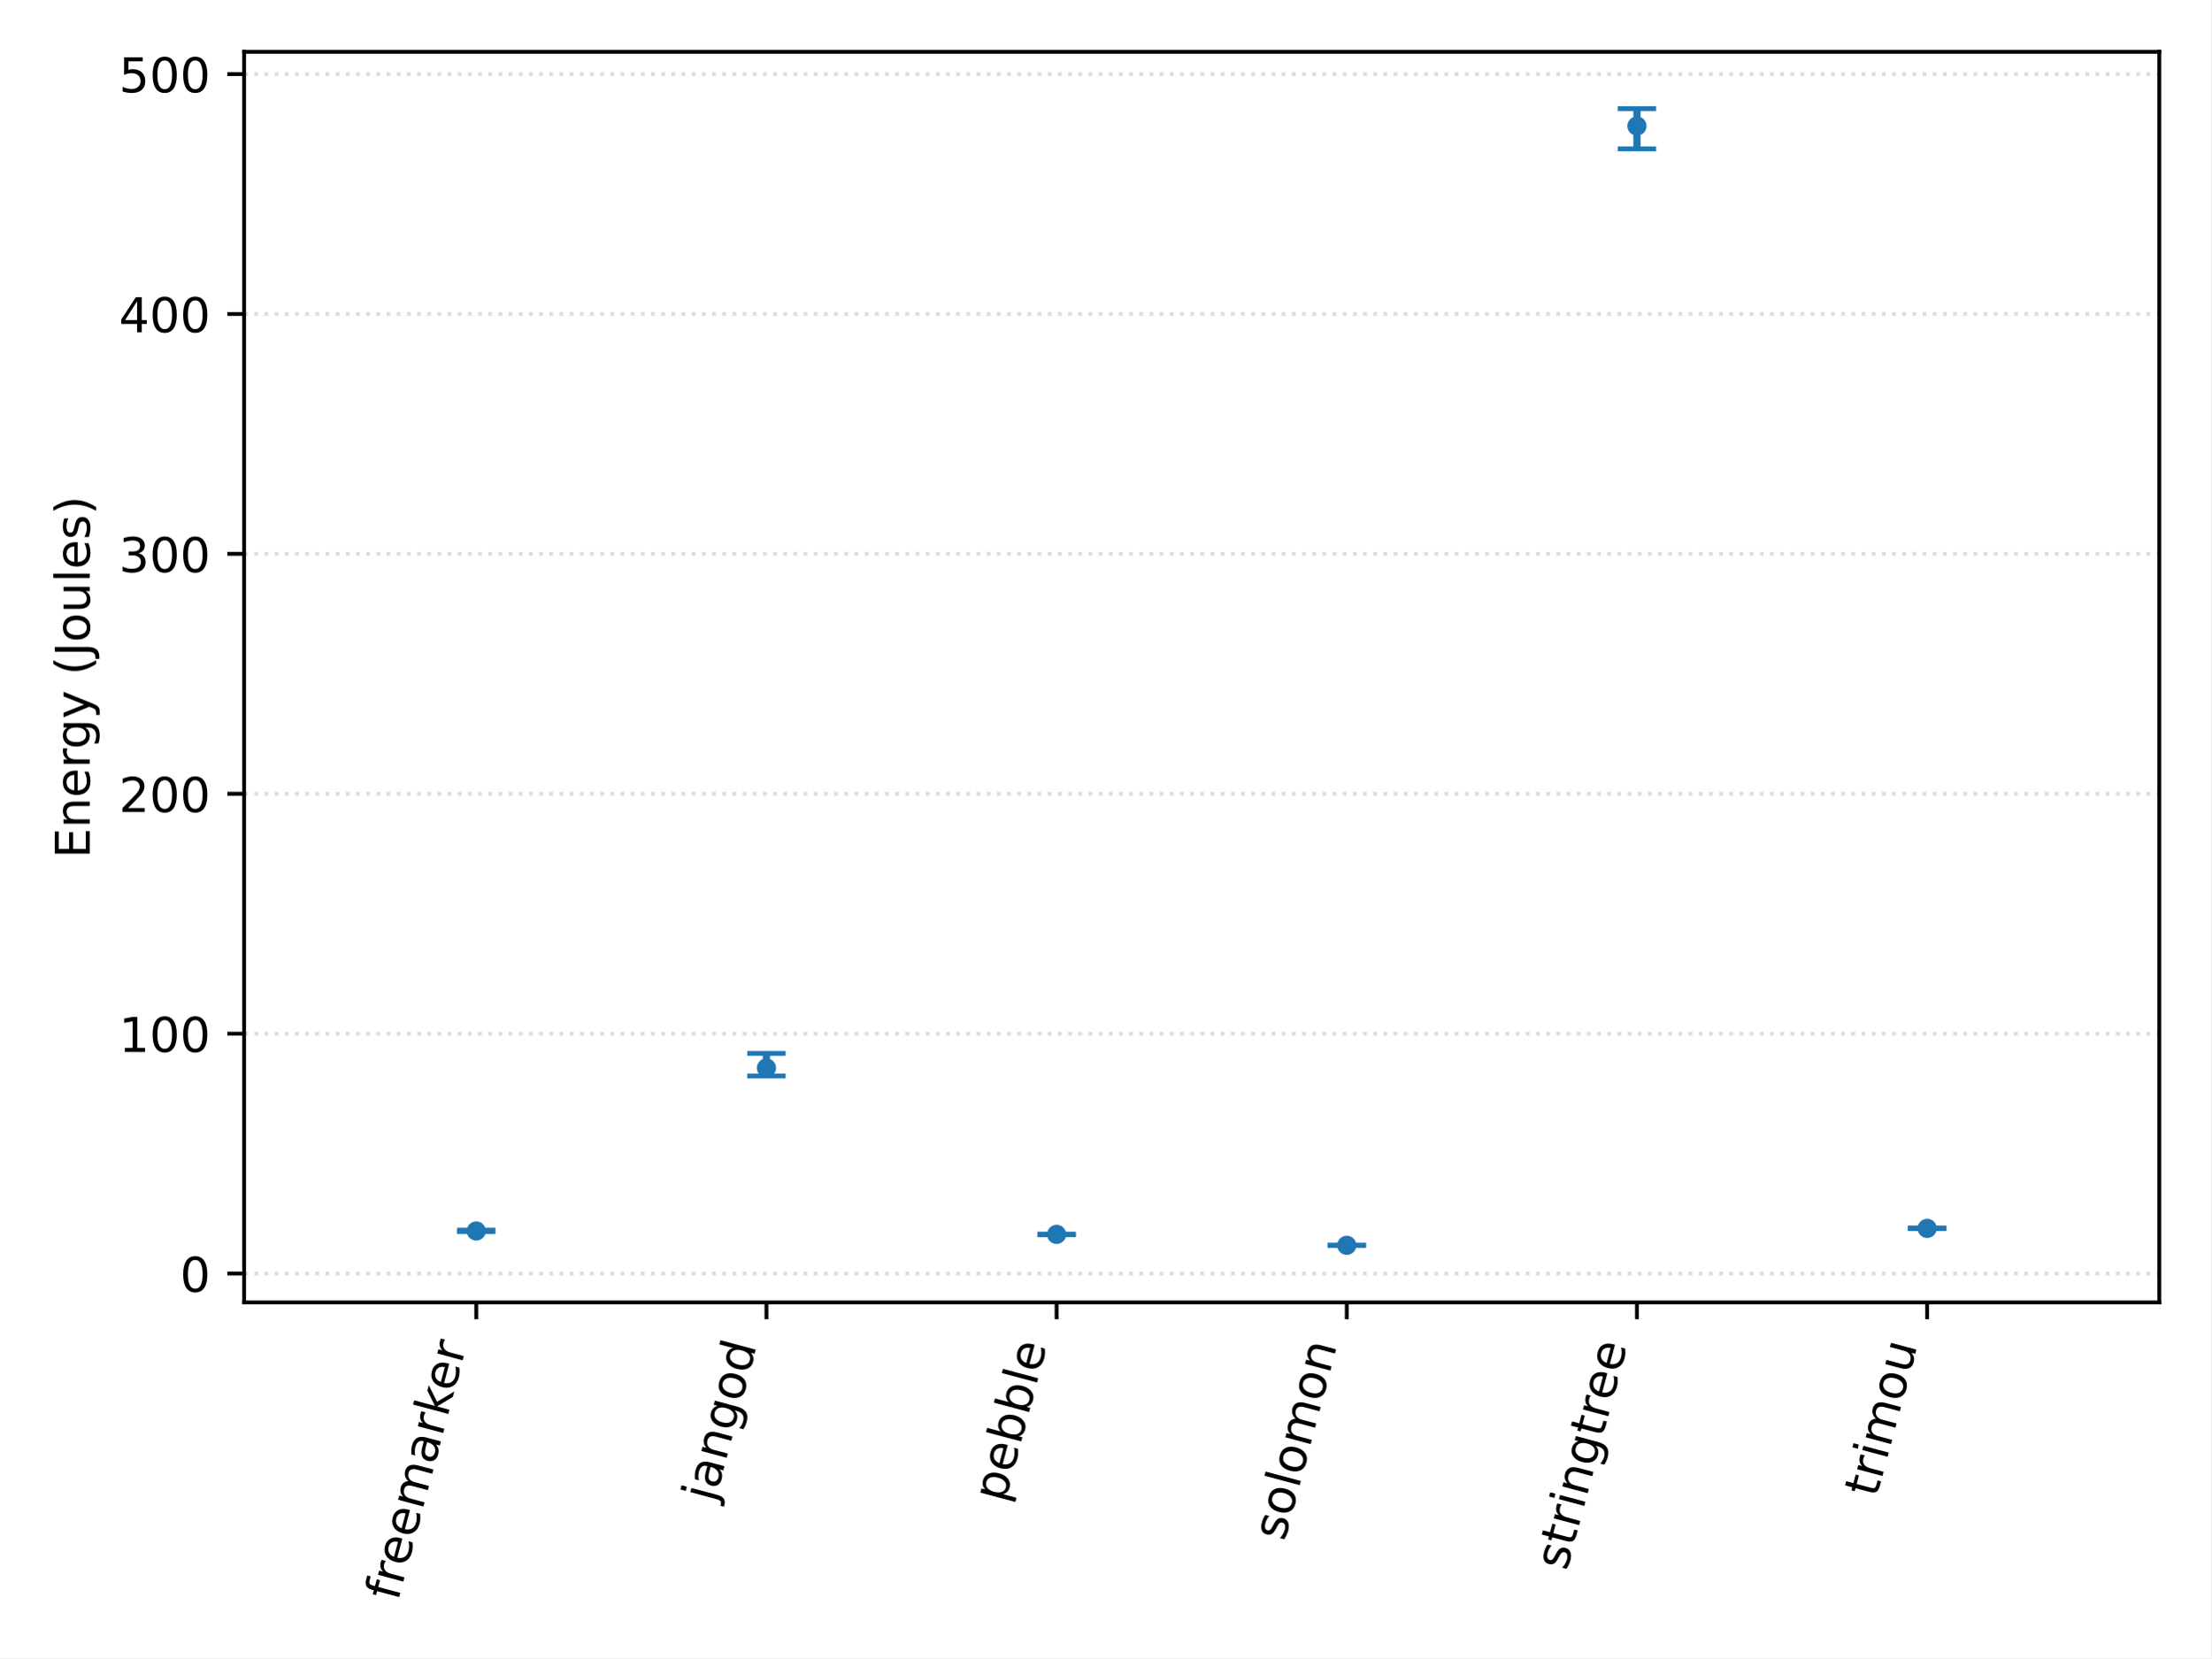
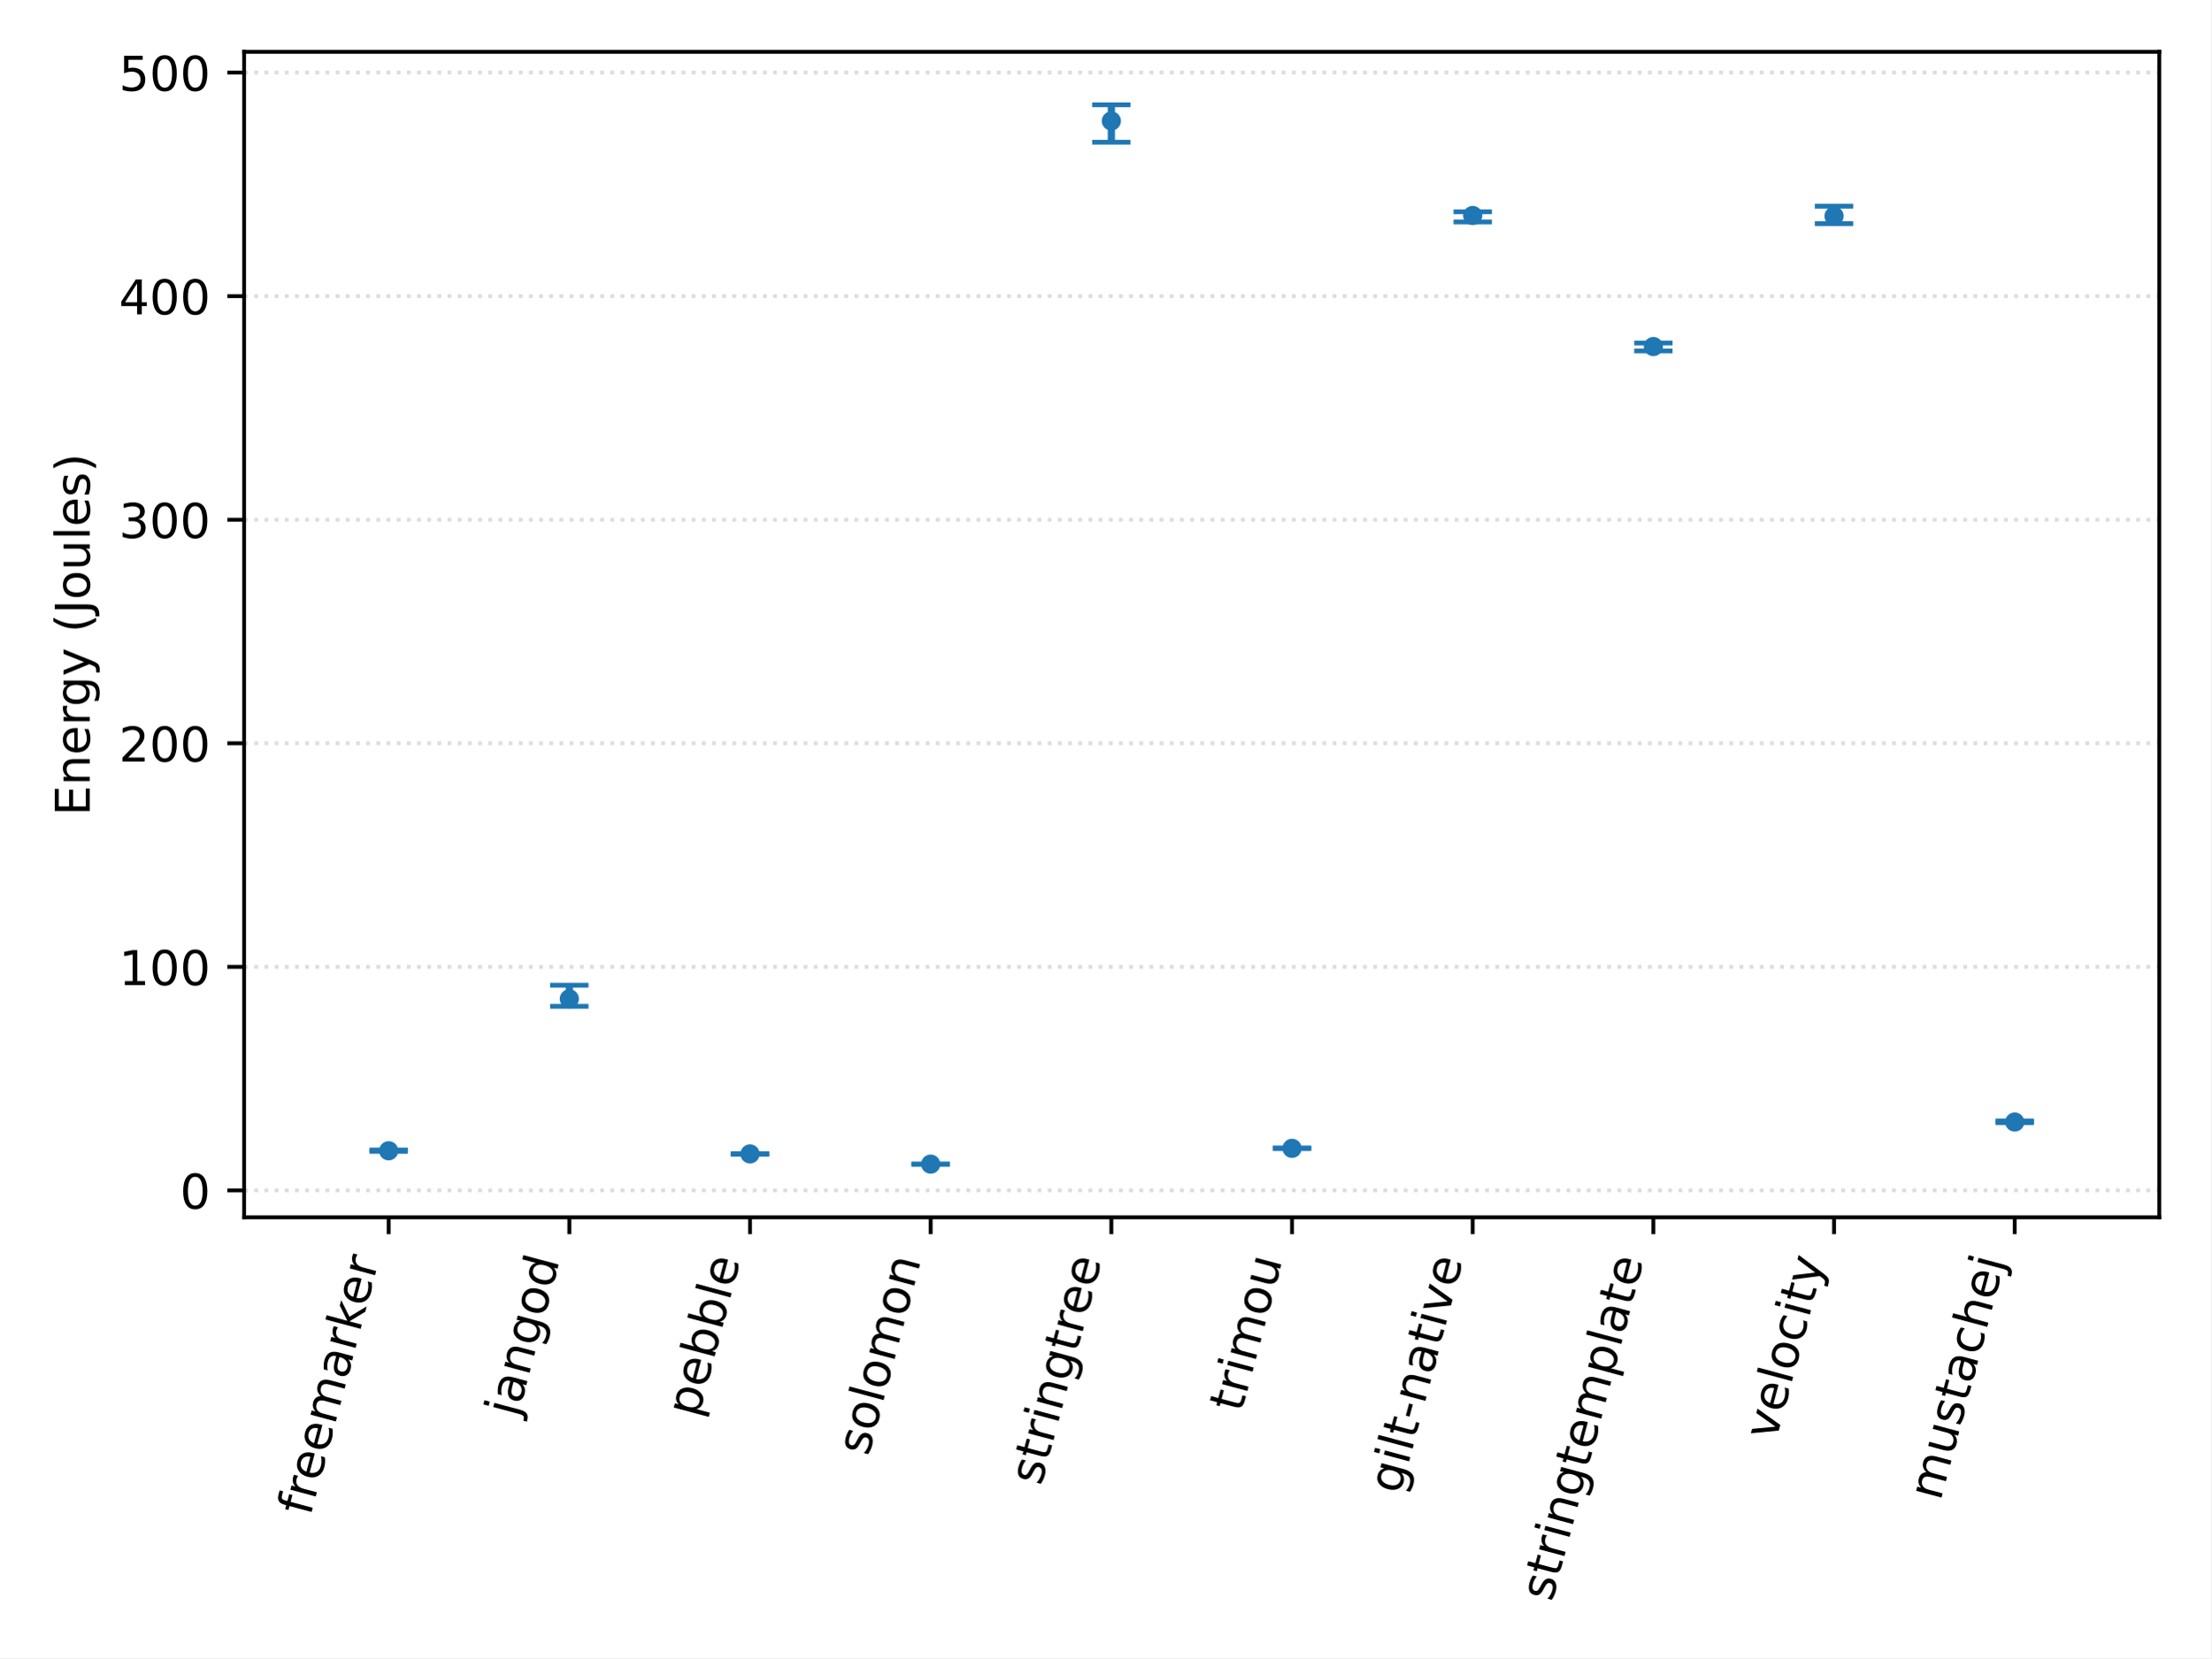
<svg xmlns="http://www.w3.org/2000/svg" xmlns:xlink="http://www.w3.org/1999/xlink" width="460.8pt" height="345.6pt" viewBox="0 0 460.8 345.6" version="1.1">
  <defs>
    <style type="text/css">*{stroke-linejoin: round; stroke-linecap: butt}</style>
  </defs>
  <g id="figure_1">
    <g id="patch_1">
      <path d="M 0 345.6  L 460.8 345.6  L 460.8 0  L 0 0  z " style="fill: #ffffff" />
    </g>
    <g id="axes_1">
      <g id="patch_2">
-         <path d="M 50.87 271.466  L 450 271.466  L 450 10.8  L 50.87 10.8  z " style="fill: #ffffff" />
+         <path d="M 50.87 253.732  L 450 253.732  L 450 10.8  L 50.87 10.8  z " style="fill: #ffffff" />
      </g>
      <g id="matplotlib.axis_1">
        <g id="xtick_1">
          <g id="line2d_1">
            <defs>
-               <path id="mee7df1d38f" d="M 0 0  L 0 3.5  " style="stroke: #000000; stroke-width: 0.8" />
+               <path id="m37b3d698d3" d="M 0 0  L 0 3.5  " style="stroke: #000000; stroke-width: 0.8" />
            </defs>
            <g>
-               <use xlink:href="#mee7df1d38f" x="99.249" y="271.466" style="stroke: #000000; stroke-width: 0.8" />
+               <use xlink:href="#m37b3d698d3" x="80.993" y="253.732" style="stroke: #000000; stroke-width: 0.8" />
            </g>
          </g>
          <g id="text_1">
-             <g transform="translate(82.90604 333.9301)rotate(-75)scale(0.1 -0.1)">
+             <g transform="translate(64.64966 316.1957)rotate(-75)scale(0.1 -0.1)">
              <defs>
                <path id="DejaVuSans-66" d="M 2375 4863  L 2375 4384  L 1825 4384  Q 1516 4384 1395 4259  Q 1275 4134 1275 3809  L 1275 3500  L 2222 3500  L 2222 3053  L 1275 3053  L 1275 0  L 697 0  L 697 3053  L 147 3053  L 147 3500  L 697 3500  L 697 3744  Q 697 4328 969 4595  Q 1241 4863 1831 4863  L 2375 4863  z " transform="scale(0.015625)" />
                <path id="DejaVuSans-72" d="M 2631 2963  Q 2534 3019 2420 3045  Q 2306 3072 2169 3072  Q 1681 3072 1420 2755  Q 1159 2438 1159 1844  L 1159 0  L 581 0  L 581 3500  L 1159 3500  L 1159 2956  Q 1341 3275 1631 3429  Q 1922 3584 2338 3584  Q 2397 3584 2469 3576  Q 2541 3569 2628 3553  L 2631 2963  z " transform="scale(0.015625)" />
                <path id="DejaVuSans-65" d="M 3597 1894  L 3597 1613  L 953 1613  Q 991 1019 1311 708  Q 1631 397 2203 397  Q 2534 397 2845 478  Q 3156 559 3463 722  L 3463 178  Q 3153 47 2828 -22  Q 2503 -91 2169 -91  Q 1331 -91 842 396  Q 353 884 353 1716  Q 353 2575 817 3079  Q 1281 3584 2069 3584  Q 2775 3584 3186 3129  Q 3597 2675 3597 1894  z M 3022 2063  Q 3016 2534 2758 2815  Q 2500 3097 2075 3097  Q 1594 3097 1305 2825  Q 1016 2553 972 2059  L 3022 2063  z " transform="scale(0.015625)" />
                <path id="DejaVuSans-6d" d="M 3328 2828  Q 3544 3216 3844 3400  Q 4144 3584 4550 3584  Q 5097 3584 5394 3201  Q 5691 2819 5691 2113  L 5691 0  L 5113 0  L 5113 2094  Q 5113 2597 4934 2840  Q 4756 3084 4391 3084  Q 3944 3084 3684 2787  Q 3425 2491 3425 1978  L 3425 0  L 2847 0  L 2847 2094  Q 2847 2600 2669 2842  Q 2491 3084 2119 3084  Q 1678 3084 1418 2786  Q 1159 2488 1159 1978  L 1159 0  L 581 0  L 581 3500  L 1159 3500  L 1159 2956  Q 1356 3278 1631 3431  Q 1906 3584 2284 3584  Q 2666 3584 2933 3390  Q 3200 3197 3328 2828  z " transform="scale(0.015625)" />
                <path id="DejaVuSans-61" d="M 2194 1759  Q 1497 1759 1228 1600  Q 959 1441 959 1056  Q 959 750 1161 570  Q 1363 391 1709 391  Q 2188 391 2477 730  Q 2766 1069 2766 1631  L 2766 1759  L 2194 1759  z M 3341 1997  L 3341 0  L 2766 0  L 2766 531  Q 2569 213 2275 61  Q 1981 -91 1556 -91  Q 1019 -91 701 211  Q 384 513 384 1019  Q 384 1609 779 1909  Q 1175 2209 1959 2209  L 2766 2209  L 2766 2266  Q 2766 2663 2505 2880  Q 2244 3097 1772 3097  Q 1472 3097 1187 3025  Q 903 2953 641 2809  L 641 3341  Q 956 3463 1253 3523  Q 1550 3584 1831 3584  Q 2591 3584 2966 3190  Q 3341 2797 3341 1997  z " transform="scale(0.015625)" />
                <path id="DejaVuSans-6b" d="M 581 4863  L 1159 4863  L 1159 1991  L 2875 3500  L 3609 3500  L 1753 1863  L 3688 0  L 2938 0  L 1159 1709  L 1159 0  L 581 0  L 581 4863  z " transform="scale(0.015625)" />
              </defs>
              <use xlink:href="#DejaVuSans-66" />
              <use xlink:href="#DejaVuSans-72" x="35.205" />
              <use xlink:href="#DejaVuSans-65" x="74.068" />
              <use xlink:href="#DejaVuSans-65" x="135.592" />
              <use xlink:href="#DejaVuSans-6d" x="197.115" />
              <use xlink:href="#DejaVuSans-61" x="294.527" />
              <use xlink:href="#DejaVuSans-72" x="355.807" />
              <use xlink:href="#DejaVuSans-6b" x="396.92" />
              <use xlink:href="#DejaVuSans-65" x="451.205" />
              <use xlink:href="#DejaVuSans-72" x="512.729" />
            </g>
          </g>
        </g>
        <g id="xtick_2">
          <g id="line2d_2">
            <g>
-               <use xlink:href="#mee7df1d38f" x="159.724" y="271.466" style="stroke: #000000; stroke-width: 0.8" />
+               <use xlink:href="#m37b3d698d3" x="118.647" y="253.732" style="stroke: #000000; stroke-width: 0.8" />
            </g>
          </g>
          <g id="text_2">
-             <g transform="translate(148.8996 313.3318)rotate(-75)scale(0.1 -0.1)">
+             <g transform="translate(107.8228 295.5974)rotate(-75)scale(0.1 -0.1)">
              <defs>
                <path id="DejaVuSans-6a" d="M 603 3500  L 1178 3500  L 1178 -63  Q 1178 -731 923 -1031  Q 669 -1331 103 -1331  L -116 -1331  L -116 -844  L 38 -844  Q 366 -844 484 -692  Q 603 -541 603 -63  L 603 3500  z M 603 4863  L 1178 4863  L 1178 4134  L 603 4134  L 603 4863  z " transform="scale(0.015625)" />
                <path id="DejaVuSans-6e" d="M 3513 2113  L 3513 0  L 2938 0  L 2938 2094  Q 2938 2591 2744 2837  Q 2550 3084 2163 3084  Q 1697 3084 1428 2787  Q 1159 2491 1159 1978  L 1159 0  L 581 0  L 581 3500  L 1159 3500  L 1159 2956  Q 1366 3272 1645 3428  Q 1925 3584 2291 3584  Q 2894 3584 3203 3211  Q 3513 2838 3513 2113  z " transform="scale(0.015625)" />
                <path id="DejaVuSans-67" d="M 2906 1791  Q 2906 2416 2648 2759  Q 2391 3103 1925 3103  Q 1463 3103 1205 2759  Q 947 2416 947 1791  Q 947 1169 1205 825  Q 1463 481 1925 481  Q 2391 481 2648 825  Q 2906 1169 2906 1791  z M 3481 434  Q 3481 -459 3084 -895  Q 2688 -1331 1869 -1331  Q 1566 -1331 1297 -1286  Q 1028 -1241 775 -1147  L 775 -588  Q 1028 -725 1275 -790  Q 1522 -856 1778 -856  Q 2344 -856 2625 -561  Q 2906 -266 2906 331  L 2906 616  Q 2728 306 2450 153  Q 2172 0 1784 0  Q 1141 0 747 490  Q 353 981 353 1791  Q 353 2603 747 3093  Q 1141 3584 1784 3584  Q 2172 3584 2450 3431  Q 2728 3278 2906 2969  L 2906 3500  L 3481 3500  L 3481 434  z " transform="scale(0.015625)" />
                <path id="DejaVuSans-6f" d="M 1959 3097  Q 1497 3097 1228 2736  Q 959 2375 959 1747  Q 959 1119 1226 758  Q 1494 397 1959 397  Q 2419 397 2687 759  Q 2956 1122 2956 1747  Q 2956 2369 2687 2733  Q 2419 3097 1959 3097  z M 1959 3584  Q 2709 3584 3137 3096  Q 3566 2609 3566 1747  Q 3566 888 3137 398  Q 2709 -91 1959 -91  Q 1206 -91 779 398  Q 353 888 353 1747  Q 353 2609 779 3096  Q 1206 3584 1959 3584  z " transform="scale(0.015625)" />
                <path id="DejaVuSans-64" d="M 2906 2969  L 2906 4863  L 3481 4863  L 3481 0  L 2906 0  L 2906 525  Q 2725 213 2448 61  Q 2172 -91 1784 -91  Q 1150 -91 751 415  Q 353 922 353 1747  Q 353 2572 751 3078  Q 1150 3584 1784 3584  Q 2172 3584 2448 3432  Q 2725 3281 2906 2969  z M 947 1747  Q 947 1113 1208 752  Q 1469 391 1925 391  Q 2381 391 2643 752  Q 2906 1113 2906 1747  Q 2906 2381 2643 2742  Q 2381 3103 1925 3103  Q 1469 3103 1208 2742  Q 947 2381 947 1747  z " transform="scale(0.015625)" />
              </defs>
              <use xlink:href="#DejaVuSans-6a" />
              <use xlink:href="#DejaVuSans-61" x="27.783" />
              <use xlink:href="#DejaVuSans-6e" x="89.062" />
              <use xlink:href="#DejaVuSans-67" x="152.441" />
              <use xlink:href="#DejaVuSans-6f" x="215.918" />
              <use xlink:href="#DejaVuSans-64" x="277.1" />
            </g>
          </g>
        </g>
        <g id="xtick_3">
          <g id="line2d_3">
            <g>
-               <use xlink:href="#mee7df1d38f" x="220.198" y="271.466" style="stroke: #000000; stroke-width: 0.8" />
+               <use xlink:href="#m37b3d698d3" x="156.301" y="253.732" style="stroke: #000000; stroke-width: 0.8" />
            </g>
          </g>
          <g id="text_3">
-             <g transform="translate(209.3556 313.3997)rotate(-75)scale(0.1 -0.1)">
+             <g transform="translate(145.4583 295.6653)rotate(-75)scale(0.1 -0.1)">
              <defs>
                <path id="DejaVuSans-70" d="M 1159 525  L 1159 -1331  L 581 -1331  L 581 3500  L 1159 3500  L 1159 2969  Q 1341 3281 1617 3432  Q 1894 3584 2278 3584  Q 2916 3584 3314 3078  Q 3713 2572 3713 1747  Q 3713 922 3314 415  Q 2916 -91 2278 -91  Q 1894 -91 1617 61  Q 1341 213 1159 525  z M 3116 1747  Q 3116 2381 2855 2742  Q 2594 3103 2138 3103  Q 1681 3103 1420 2742  Q 1159 2381 1159 1747  Q 1159 1113 1420 752  Q 1681 391 2138 391  Q 2594 391 2855 752  Q 3116 1113 3116 1747  z " transform="scale(0.015625)" />
                <path id="DejaVuSans-62" d="M 3116 1747  Q 3116 2381 2855 2742  Q 2594 3103 2138 3103  Q 1681 3103 1420 2742  Q 1159 2381 1159 1747  Q 1159 1113 1420 752  Q 1681 391 2138 391  Q 2594 391 2855 752  Q 3116 1113 3116 1747  z M 1159 2969  Q 1341 3281 1617 3432  Q 1894 3584 2278 3584  Q 2916 3584 3314 3078  Q 3713 2572 3713 1747  Q 3713 922 3314 415  Q 2916 -91 2278 -91  Q 1894 -91 1617 61  Q 1341 213 1159 525  L 1159 0  L 581 0  L 581 4863  L 1159 4863  L 1159 2969  z " transform="scale(0.015625)" />
                <path id="DejaVuSans-6c" d="M 603 4863  L 1178 4863  L 1178 0  L 603 0  L 603 4863  z " transform="scale(0.015625)" />
              </defs>
              <use xlink:href="#DejaVuSans-70" />
              <use xlink:href="#DejaVuSans-65" x="63.477" />
              <use xlink:href="#DejaVuSans-62" x="125" />
              <use xlink:href="#DejaVuSans-62" x="188.477" />
              <use xlink:href="#DejaVuSans-6c" x="251.953" />
              <use xlink:href="#DejaVuSans-65" x="279.736" />
            </g>
          </g>
        </g>
        <g id="xtick_4">
          <g id="line2d_4">
            <g>
-               <use xlink:href="#mee7df1d38f" x="280.672" y="271.466" style="stroke: #000000; stroke-width: 0.8" />
+               <use xlink:href="#m37b3d698d3" x="193.954" y="253.732" style="stroke: #000000; stroke-width: 0.8" />
            </g>
          </g>
          <g id="text_4">
-             <g transform="translate(267.6837 321.4093)rotate(-75)scale(0.1 -0.1)">
+             <g transform="translate(180.9659 303.6749)rotate(-75)scale(0.1 -0.1)">
              <defs>
                <path id="DejaVuSans-73" d="M 2834 3397  L 2834 2853  Q 2591 2978 2328 3040  Q 2066 3103 1784 3103  Q 1356 3103 1142 2972  Q 928 2841 928 2578  Q 928 2378 1081 2264  Q 1234 2150 1697 2047  L 1894 2003  Q 2506 1872 2764 1633  Q 3022 1394 3022 966  Q 3022 478 2636 193  Q 2250 -91 1575 -91  Q 1294 -91 989 -36  Q 684 19 347 128  L 347 722  Q 666 556 975 473  Q 1284 391 1588 391  Q 1994 391 2212 530  Q 2431 669 2431 922  Q 2431 1156 2273 1281  Q 2116 1406 1581 1522  L 1381 1569  Q 847 1681 609 1914  Q 372 2147 372 2553  Q 372 3047 722 3315  Q 1072 3584 1716 3584  Q 2034 3584 2315 3537  Q 2597 3491 2834 3397  z " transform="scale(0.015625)" />
              </defs>
              <use xlink:href="#DejaVuSans-73" />
              <use xlink:href="#DejaVuSans-6f" x="52.1" />
              <use xlink:href="#DejaVuSans-6c" x="113.281" />
              <use xlink:href="#DejaVuSans-6f" x="141.064" />
              <use xlink:href="#DejaVuSans-6d" x="202.246" />
              <use xlink:href="#DejaVuSans-6f" x="299.658" />
              <use xlink:href="#DejaVuSans-6e" x="360.84" />
            </g>
          </g>
        </g>
        <g id="xtick_5">
          <g id="line2d_5">
            <g>
-               <use xlink:href="#mee7df1d38f" x="341.146" y="271.466" style="stroke: #000000; stroke-width: 0.8" />
+               <use xlink:href="#m37b3d698d3" x="231.608" y="253.732" style="stroke: #000000; stroke-width: 0.8" />
            </g>
          </g>
          <g id="text_5">
-             <g transform="translate(326.5027 327.5867)rotate(-75)scale(0.1 -0.1)">
+             <g transform="translate(216.9645 309.8523)rotate(-75)scale(0.1 -0.1)">
              <defs>
                <path id="DejaVuSans-74" d="M 1172 4494  L 1172 3500  L 2356 3500  L 2356 3053  L 1172 3053  L 1172 1153  Q 1172 725 1289 603  Q 1406 481 1766 481  L 2356 481  L 2356 0  L 1766 0  Q 1100 0 847 248  Q 594 497 594 1153  L 594 3053  L 172 3053  L 172 3500  L 594 3500  L 594 4494  L 1172 4494  z " transform="scale(0.015625)" />
                <path id="DejaVuSans-69" d="M 603 3500  L 1178 3500  L 1178 0  L 603 0  L 603 3500  z M 603 4863  L 1178 4863  L 1178 4134  L 603 4134  L 603 4863  z " transform="scale(0.015625)" />
              </defs>
              <use xlink:href="#DejaVuSans-73" />
              <use xlink:href="#DejaVuSans-74" x="52.1" />
              <use xlink:href="#DejaVuSans-72" x="91.309" />
              <use xlink:href="#DejaVuSans-69" x="132.422" />
              <use xlink:href="#DejaVuSans-6e" x="160.205" />
              <use xlink:href="#DejaVuSans-67" x="223.584" />
              <use xlink:href="#DejaVuSans-74" x="287.061" />
              <use xlink:href="#DejaVuSans-72" x="326.27" />
              <use xlink:href="#DejaVuSans-65" x="365.133" />
              <use xlink:href="#DejaVuSans-65" x="426.656" />
            </g>
          </g>
        </g>
        <g id="xtick_6">
          <g id="line2d_6">
            <g>
-               <use xlink:href="#mee7df1d38f" x="401.621" y="271.466" style="stroke: #000000; stroke-width: 0.8" />
+               <use xlink:href="#m37b3d698d3" x="269.262" y="253.732" style="stroke: #000000; stroke-width: 0.8" />
            </g>
          </g>
          <g id="text_6">
-             <g transform="translate(391.0691 312.3145)rotate(-75)scale(0.1 -0.1)">
+             <g transform="translate(258.7104 294.5801)rotate(-75)scale(0.1 -0.1)">
              <defs>
                <path id="DejaVuSans-75" d="M 544 1381  L 544 3500  L 1119 3500  L 1119 1403  Q 1119 906 1312 657  Q 1506 409 1894 409  Q 2359 409 2629 706  Q 2900 1003 2900 1516  L 2900 3500  L 3475 3500  L 3475 0  L 2900 0  L 2900 538  Q 2691 219 2414 64  Q 2138 -91 1772 -91  Q 1169 -91 856 284  Q 544 659 544 1381  z M 1991 3584  L 1991 3584  z " transform="scale(0.015625)" />
              </defs>
              <use xlink:href="#DejaVuSans-74" />
              <use xlink:href="#DejaVuSans-72" x="39.209" />
              <use xlink:href="#DejaVuSans-69" x="80.322" />
              <use xlink:href="#DejaVuSans-6d" x="108.105" />
              <use xlink:href="#DejaVuSans-6f" x="205.518" />
              <use xlink:href="#DejaVuSans-75" x="266.699" />
            </g>
          </g>
        </g>
+         <g id="xtick_7">
+           <g id="line2d_7">
+             <g>
+               <use xlink:href="#m37b3d698d3" x="306.916" y="253.732" style="stroke: #000000; stroke-width: 0.8" />
+             </g>
+           </g>
+           <g id="text_7">
+             <g transform="translate(291.7928 311.6408)rotate(-75)scale(0.1 -0.1)">
+               <defs>
+                 <path id="DejaVuSans-2d" d="M 313 2009  L 1997 2009  L 1997 1497  L 313 1497  L 313 2009  z " transform="scale(0.015625)" />
+                 <path id="DejaVuSans-76" d="M 191 3500  L 800 3500  L 1894 563  L 2988 3500  L 3597 3500  L 2284 0  L 1503 0  L 191 3500  z " transform="scale(0.015625)" />
+               </defs>
+               <use xlink:href="#DejaVuSans-67" />
+               <use xlink:href="#DejaVuSans-69" x="63.477" />
+               <use xlink:href="#DejaVuSans-6c" x="91.26" />
+               <use xlink:href="#DejaVuSans-74" x="119.043" />
+               <use xlink:href="#DejaVuSans-2d" x="158.252" />
+               <use xlink:href="#DejaVuSans-6e" x="194.336" />
+               <use xlink:href="#DejaVuSans-61" x="257.715" />
+               <use xlink:href="#DejaVuSans-74" x="318.994" />
+               <use xlink:href="#DejaVuSans-69" x="358.203" />
+               <use xlink:href="#DejaVuSans-76" x="385.986" />
+               <use xlink:href="#DejaVuSans-65" x="445.166" />
+             </g>
+           </g>
+         </g>
+         <g id="xtick_8">
+           <g id="line2d_8">
+             <g>
+               <use xlink:href="#m37b3d698d3" x="344.569" y="253.732" style="stroke: #000000; stroke-width: 0.8" />
+             </g>
+           </g>
+           <g id="text_8">
+             <g transform="translate(323.4476 334.0291)rotate(-75)scale(0.1 -0.1)">
+               <use xlink:href="#DejaVuSans-73" />
+               <use xlink:href="#DejaVuSans-74" x="52.1" />
+               <use xlink:href="#DejaVuSans-72" x="91.309" />
+               <use xlink:href="#DejaVuSans-69" x="132.422" />
+               <use xlink:href="#DejaVuSans-6e" x="160.205" />
+               <use xlink:href="#DejaVuSans-67" x="223.584" />
+               <use xlink:href="#DejaVuSans-74" x="287.061" />
+               <use xlink:href="#DejaVuSans-65" x="326.27" />
+               <use xlink:href="#DejaVuSans-6d" x="387.793" />
+               <use xlink:href="#DejaVuSans-70" x="485.205" />
+               <use xlink:href="#DejaVuSans-6c" x="548.682" />
+               <use xlink:href="#DejaVuSans-61" x="576.465" />
+               <use xlink:href="#DejaVuSans-74" x="637.744" />
+               <use xlink:href="#DejaVuSans-65" x="676.953" />
+             </g>
+           </g>
+         </g>
+         <g id="xtick_9">
+           <g id="line2d_9">
+             <g>
+               <use xlink:href="#m37b3d698d3" x="382.223" y="253.732" style="stroke: #000000; stroke-width: 0.8" />
+             </g>
+           </g>
+           <g id="text_9">
+             <g transform="translate(370.0986 300.4511)rotate(-75)scale(0.1 -0.1)">
+               <defs>
+                 <path id="DejaVuSans-63" d="M 3122 3366  L 3122 2828  Q 2878 2963 2633 3030  Q 2388 3097 2138 3097  Q 1578 3097 1268 2742  Q 959 2388 959 1747  Q 959 1106 1268 751  Q 1578 397 2138 397  Q 2388 397 2633 464  Q 2878 531 3122 666  L 3122 134  Q 2881 22 2623 -34  Q 2366 -91 2075 -91  Q 1284 -91 818 406  Q 353 903 353 1747  Q 353 2603 823 3093  Q 1294 3584 2113 3584  Q 2378 3584 2631 3529  Q 2884 3475 3122 3366  z " transform="scale(0.015625)" />
+                 <path id="DejaVuSans-79" d="M 2059 -325  Q 1816 -950 1584 -1140  Q 1353 -1331 966 -1331  L 506 -1331  L 506 -850  L 844 -850  Q 1081 -850 1212 -737  Q 1344 -625 1503 -206  L 1606 56  L 191 3500  L 800 3500  L 1894 763  L 2988 3500  L 3597 3500  L 2059 -325  z " transform="scale(0.015625)" />
+               </defs>
+               <use xlink:href="#DejaVuSans-76" />
+               <use xlink:href="#DejaVuSans-65" x="59.18" />
+               <use xlink:href="#DejaVuSans-6c" x="120.703" />
+               <use xlink:href="#DejaVuSans-6f" x="148.486" />
+               <use xlink:href="#DejaVuSans-63" x="209.668" />
+               <use xlink:href="#DejaVuSans-69" x="264.648" />
+               <use xlink:href="#DejaVuSans-74" x="292.432" />
+               <use xlink:href="#DejaVuSans-79" x="331.641" />
+             </g>
+           </g>
+         </g>
+         <g id="xtick_10">
+           <g id="line2d_10">
+             <g>
+               <use xlink:href="#m37b3d698d3" x="419.877" y="253.732" style="stroke: #000000; stroke-width: 0.8" />
+             </g>
+           </g>
+           <g id="text_10">
+             <g transform="translate(404.3829 313.0263)rotate(-75)scale(0.1 -0.1)">
+               <defs>
+                 <path id="DejaVuSans-68" d="M 3513 2113  L 3513 0  L 2938 0  L 2938 2094  Q 2938 2591 2744 2837  Q 2550 3084 2163 3084  Q 1697 3084 1428 2787  Q 1159 2491 1159 1978  L 1159 0  L 581 0  L 581 4863  L 1159 4863  L 1159 2956  Q 1366 3272 1645 3428  Q 1925 3584 2291 3584  Q 2894 3584 3203 3211  Q 3513 2838 3513 2113  z " transform="scale(0.015625)" />
+               </defs>
+               <use xlink:href="#DejaVuSans-6d" />
+               <use xlink:href="#DejaVuSans-75" x="97.412" />
+               <use xlink:href="#DejaVuSans-73" x="160.791" />
+               <use xlink:href="#DejaVuSans-74" x="212.891" />
+               <use xlink:href="#DejaVuSans-61" x="252.1" />
+               <use xlink:href="#DejaVuSans-63" x="313.379" />
+               <use xlink:href="#DejaVuSans-68" x="368.359" />
+               <use xlink:href="#DejaVuSans-65" x="431.738" />
+               <use xlink:href="#DejaVuSans-6a" x="493.262" />
+             </g>
+           </g>
+         </g>
      </g>
      <g id="matplotlib.axis_2">
        <g id="ytick_1">
-           <g id="line2d_7">
-             <path d="M 50.87 265.453  L 450 265.453  " clip-path="url(#p5c21b34915)" style="fill: none; stroke-dasharray: 0.8,1.32; stroke-dashoffset: 0; stroke: #dddddd; stroke-width: 0.8" />
-           </g>
-           <g id="line2d_8">
+           <g id="line2d_11">
+             <path d="M 50.87 248.127  L 450 248.127  " clip-path="url(#p0ccbff615a)" style="fill: none; stroke-dasharray: 0.8,1.32; stroke-dashoffset: 0; stroke: #dddddd; stroke-width: 0.8" />
+           </g>
+           <g id="line2d_12">
            <defs>
-               <path id="m2ee05ded64" d="M 0 0  L -3.5 0  " style="stroke: #000000; stroke-width: 0.8" />
+               <path id="mb53c0c9345" d="M 0 0  L -3.5 0  " style="stroke: #000000; stroke-width: 0.8" />
            </defs>
            <g>
-               <use xlink:href="#m2ee05ded64" x="50.87" y="265.453" style="stroke: #000000; stroke-width: 0.8" />
-             </g>
-           </g>
-           <g id="text_7">
-             <g transform="translate(37.5075 269.2519)scale(0.1 -0.1)">
+               <use xlink:href="#mb53c0c9345" x="50.87" y="248.127" style="stroke: #000000; stroke-width: 0.8" />
+             </g>
+           </g>
+           <g id="text_11">
+             <g transform="translate(37.5075 251.9266)scale(0.1 -0.1)">
              <defs>
                <path id="DejaVuSans-30" d="M 2034 4250  Q 1547 4250 1301 3770  Q 1056 3291 1056 2328  Q 1056 1369 1301 889  Q 1547 409 2034 409  Q 2525 409 2770 889  Q 3016 1369 3016 2328  Q 3016 3291 2770 3770  Q 2525 4250 2034 4250  z M 2034 4750  Q 2819 4750 3233 4129  Q 3647 3509 3647 2328  Q 3647 1150 3233 529  Q 2819 -91 2034 -91  Q 1250 -91 836 529  Q 422 1150 422 2328  Q 422 3509 836 4129  Q 1250 4750 2034 4750  z " transform="scale(0.015625)" />
              </defs>
              <use xlink:href="#DejaVuSans-30" />
            </g>
          </g>
        </g>
        <g id="ytick_2">
-           <g id="line2d_9">
-             <path d="M 50.87 215.45  L 450 215.45  " clip-path="url(#p5c21b34915)" style="fill: none; stroke-dasharray: 0.8,1.32; stroke-dashoffset: 0; stroke: #dddddd; stroke-width: 0.8" />
-           </g>
-           <g id="line2d_10">
-             <g>
-               <use xlink:href="#m2ee05ded64" x="50.87" y="215.45" style="stroke: #000000; stroke-width: 0.8" />
-             </g>
-           </g>
-           <g id="text_8">
-             <g transform="translate(24.7825 219.2488)scale(0.1 -0.1)">
+           <g id="line2d_13">
+             <path d="M 50.87 201.526  L 450 201.526  " clip-path="url(#p0ccbff615a)" style="fill: none; stroke-dasharray: 0.8,1.32; stroke-dashoffset: 0; stroke: #dddddd; stroke-width: 0.8" />
+           </g>
+           <g id="line2d_14">
+             <g>
+               <use xlink:href="#mb53c0c9345" x="50.87" y="201.526" style="stroke: #000000; stroke-width: 0.8" />
+             </g>
+           </g>
+           <g id="text_12">
+             <g transform="translate(24.7825 205.3255)scale(0.1 -0.1)">
              <defs>
                <path id="DejaVuSans-31" d="M 794 531  L 1825 531  L 1825 4091  L 703 3866  L 703 4441  L 1819 4666  L 2450 4666  L 2450 531  L 3481 531  L 3481 0  L 794 0  L 794 531  z " transform="scale(0.015625)" />
              </defs>
              <use xlink:href="#DejaVuSans-31" />
              <use xlink:href="#DejaVuSans-30" x="63.623" />
              <use xlink:href="#DejaVuSans-30" x="127.246" />
            </g>
          </g>
        </g>
        <g id="ytick_3">
-           <g id="line2d_11">
-             <path d="M 50.87 165.446  L 450 165.446  " clip-path="url(#p5c21b34915)" style="fill: none; stroke-dasharray: 0.8,1.32; stroke-dashoffset: 0; stroke: #dddddd; stroke-width: 0.8" />
-           </g>
-           <g id="line2d_12">
-             <g>
-               <use xlink:href="#m2ee05ded64" x="50.87" y="165.446" style="stroke: #000000; stroke-width: 0.8" />
-             </g>
-           </g>
-           <g id="text_9">
-             <g transform="translate(24.7825 169.2457)scale(0.1 -0.1)">
+           <g id="line2d_15">
+             <path d="M 50.87 154.925  L 450 154.925  " clip-path="url(#p0ccbff615a)" style="fill: none; stroke-dasharray: 0.8,1.32; stroke-dashoffset: 0; stroke: #dddddd; stroke-width: 0.8" />
+           </g>
+           <g id="line2d_16">
+             <g>
+               <use xlink:href="#mb53c0c9345" x="50.87" y="154.925" style="stroke: #000000; stroke-width: 0.8" />
+             </g>
+           </g>
+           <g id="text_13">
+             <g transform="translate(24.7825 158.7243)scale(0.1 -0.1)">
              <defs>
                <path id="DejaVuSans-32" d="M 1228 531  L 3431 531  L 3431 0  L 469 0  L 469 531  Q 828 903 1448 1529  Q 2069 2156 2228 2338  Q 2531 2678 2651 2914  Q 2772 3150 2772 3378  Q 2772 3750 2511 3984  Q 2250 4219 1831 4219  Q 1534 4219 1204 4116  Q 875 4013 500 3803  L 500 4441  Q 881 4594 1212 4672  Q 1544 4750 1819 4750  Q 2544 4750 2975 4387  Q 3406 4025 3406 3419  Q 3406 3131 3298 2873  Q 3191 2616 2906 2266  Q 2828 2175 2409 1742  Q 1991 1309 1228 531  z " transform="scale(0.015625)" />
              </defs>
              <use xlink:href="#DejaVuSans-32" />
              <use xlink:href="#DejaVuSans-30" x="63.623" />
              <use xlink:href="#DejaVuSans-30" x="127.246" />
            </g>
          </g>
        </g>
        <g id="ytick_4">
-           <g id="line2d_13">
-             <path d="M 50.87 115.443  L 450 115.443  " clip-path="url(#p5c21b34915)" style="fill: none; stroke-dasharray: 0.8,1.32; stroke-dashoffset: 0; stroke: #dddddd; stroke-width: 0.8" />
-           </g>
-           <g id="line2d_14">
-             <g>
-               <use xlink:href="#m2ee05ded64" x="50.87" y="115.443" style="stroke: #000000; stroke-width: 0.8" />
-             </g>
-           </g>
-           <g id="text_10">
-             <g transform="translate(24.7825 119.2426)scale(0.1 -0.1)">
+           <g id="line2d_17">
+             <path d="M 50.87 108.324  L 450 108.324  " clip-path="url(#p0ccbff615a)" style="fill: none; stroke-dasharray: 0.8,1.32; stroke-dashoffset: 0; stroke: #dddddd; stroke-width: 0.8" />
+           </g>
+           <g id="line2d_18">
+             <g>
+               <use xlink:href="#mb53c0c9345" x="50.87" y="108.324" style="stroke: #000000; stroke-width: 0.8" />
+             </g>
+           </g>
+           <g id="text_14">
+             <g transform="translate(24.7825 112.1232)scale(0.1 -0.1)">
              <defs>
                <path id="DejaVuSans-33" d="M 2597 2516  Q 3050 2419 3304 2112  Q 3559 1806 3559 1356  Q 3559 666 3084 287  Q 2609 -91 1734 -91  Q 1441 -91 1130 -33  Q 819 25 488 141  L 488 750  Q 750 597 1062 519  Q 1375 441 1716 441  Q 2309 441 2620 675  Q 2931 909 2931 1356  Q 2931 1769 2642 2001  Q 2353 2234 1838 2234  L 1294 2234  L 1294 2753  L 1863 2753  Q 2328 2753 2575 2939  Q 2822 3125 2822 3475  Q 2822 3834 2567 4026  Q 2313 4219 1838 4219  Q 1578 4219 1281 4162  Q 984 4106 628 3988  L 628 4550  Q 988 4650 1302 4700  Q 1616 4750 1894 4750  Q 2613 4750 3031 4423  Q 3450 4097 3450 3541  Q 3450 3153 3228 2886  Q 3006 2619 2597 2516  z " transform="scale(0.015625)" />
              </defs>
              <use xlink:href="#DejaVuSans-33" />
              <use xlink:href="#DejaVuSans-30" x="63.623" />
              <use xlink:href="#DejaVuSans-30" x="127.246" />
            </g>
          </g>
        </g>
        <g id="ytick_5">
-           <g id="line2d_15">
-             <path d="M 50.87 65.44  L 450 65.44  " clip-path="url(#p5c21b34915)" style="fill: none; stroke-dasharray: 0.8,1.32; stroke-dashoffset: 0; stroke: #dddddd; stroke-width: 0.8" />
-           </g>
-           <g id="line2d_16">
-             <g>
-               <use xlink:href="#m2ee05ded64" x="50.87" y="65.44" style="stroke: #000000; stroke-width: 0.8" />
-             </g>
-           </g>
-           <g id="text_11">
-             <g transform="translate(24.7825 69.23949)scale(0.1 -0.1)">
+           <g id="line2d_19">
+             <path d="M 50.87 61.723  L 450 61.723  " clip-path="url(#p0ccbff615a)" style="fill: none; stroke-dasharray: 0.8,1.32; stroke-dashoffset: 0; stroke: #dddddd; stroke-width: 0.8" />
+           </g>
+           <g id="line2d_20">
+             <g>
+               <use xlink:href="#mb53c0c9345" x="50.87" y="61.723" style="stroke: #000000; stroke-width: 0.8" />
+             </g>
+           </g>
+           <g id="text_15">
+             <g transform="translate(24.7825 65.52205)scale(0.1 -0.1)">
              <defs>
                <path id="DejaVuSans-34" d="M 2419 4116  L 825 1625  L 2419 1625  L 2419 4116  z M 2253 4666  L 3047 4666  L 3047 1625  L 3713 1625  L 3713 1100  L 3047 1100  L 3047 0  L 2419 0  L 2419 1100  L 313 1100  L 313 1709  L 2253 4666  z " transform="scale(0.015625)" />
              </defs>
              <use xlink:href="#DejaVuSans-34" />
              <use xlink:href="#DejaVuSans-30" x="63.623" />
              <use xlink:href="#DejaVuSans-30" x="127.246" />
            </g>
          </g>
        </g>
        <g id="ytick_6">
-           <g id="line2d_17">
-             <path d="M 50.87 15.437  L 450 15.437  " clip-path="url(#p5c21b34915)" style="fill: none; stroke-dasharray: 0.8,1.32; stroke-dashoffset: 0; stroke: #dddddd; stroke-width: 0.8" />
-           </g>
-           <g id="line2d_18">
-             <g>
-               <use xlink:href="#m2ee05ded64" x="50.87" y="15.437" style="stroke: #000000; stroke-width: 0.8" />
-             </g>
-           </g>
-           <g id="text_12">
-             <g transform="translate(24.7825 19.23639)scale(0.1 -0.1)">
+           <g id="line2d_21">
+             <path d="M 50.87 15.122  L 450 15.122  " clip-path="url(#p0ccbff615a)" style="fill: none; stroke-dasharray: 0.8,1.32; stroke-dashoffset: 0; stroke: #dddddd; stroke-width: 0.8" />
+           </g>
+           <g id="line2d_22">
+             <g>
+               <use xlink:href="#mb53c0c9345" x="50.87" y="15.122" style="stroke: #000000; stroke-width: 0.8" />
+             </g>
+           </g>
+           <g id="text_16">
+             <g transform="translate(24.7825 18.9209)scale(0.1 -0.1)">
              <defs>
                <path id="DejaVuSans-35" d="M 691 4666  L 3169 4666  L 3169 4134  L 1269 4134  L 1269 2991  Q 1406 3038 1543 3061  Q 1681 3084 1819 3084  Q 2600 3084 3056 2656  Q 3513 2228 3513 1497  Q 3513 744 3044 326  Q 2575 -91 1722 -91  Q 1428 -91 1123 -41  Q 819 9 494 109  L 494 744  Q 775 591 1075 516  Q 1375 441 1709 441  Q 2250 441 2565 725  Q 2881 1009 2881 1497  Q 2881 1984 2565 2268  Q 2250 2553 1709 2553  Q 1456 2553 1204 2497  Q 953 2441 691 2322  L 691 4666  z " transform="scale(0.015625)" />
              </defs>
              <use xlink:href="#DejaVuSans-35" />
              <use xlink:href="#DejaVuSans-30" x="63.623" />
              <use xlink:href="#DejaVuSans-30" x="127.246" />
            </g>
          </g>
        </g>
-         <g id="text_13">
-           <g transform="translate(18.70281 178.9035)rotate(-90)scale(0.1 -0.1)">
+         <g id="text_17">
+           <g transform="translate(18.70281 170.0363)rotate(-90)scale(0.1 -0.1)">
            <defs>
              <path id="DejaVuSans-45" d="M 628 4666  L 3578 4666  L 3578 4134  L 1259 4134  L 1259 2753  L 3481 2753  L 3481 2222  L 1259 2222  L 1259 531  L 3634 531  L 3634 0  L 628 0  L 628 4666  z " transform="scale(0.015625)" />
-               <path id="DejaVuSans-79" d="M 2059 -325  Q 1816 -950 1584 -1140  Q 1353 -1331 966 -1331  L 506 -1331  L 506 -850  L 844 -850  Q 1081 -850 1212 -737  Q 1344 -625 1503 -206  L 1606 56  L 191 3500  L 800 3500  L 1894 763  L 2988 3500  L 3597 3500  L 2059 -325  z " transform="scale(0.015625)" />
              <path id="DejaVuSans-20" transform="scale(0.015625)" />
              <path id="DejaVuSans-28" d="M 1984 4856  Q 1566 4138 1362 3434  Q 1159 2731 1159 2009  Q 1159 1288 1364 580  Q 1569 -128 1984 -844  L 1484 -844  Q 1016 -109 783 600  Q 550 1309 550 2009  Q 550 2706 781 3412  Q 1013 4119 1484 4856  L 1984 4856  z " transform="scale(0.015625)" />
              <path id="DejaVuSans-4a" d="M 628 4666  L 1259 4666  L 1259 325  Q 1259 -519 939 -900  Q 619 -1281 -91 -1281  L -331 -1281  L -331 -750  L -134 -750  Q 284 -750 456 -515  Q 628 -281 628 325  L 628 4666  z " transform="scale(0.015625)" />
              <path id="DejaVuSans-29" d="M 513 4856  L 1013 4856  Q 1481 4119 1714 3412  Q 1947 2706 1947 2009  Q 1947 1309 1714 600  Q 1481 -109 1013 -844  L 513 -844  Q 928 -128 1133 580  Q 1338 1288 1338 2009  Q 1338 2731 1133 3434  Q 928 4138 513 4856  z " transform="scale(0.015625)" />
            </defs>
            <use xlink:href="#DejaVuSans-45" />
            <use xlink:href="#DejaVuSans-6e" x="63.184" />
            <use xlink:href="#DejaVuSans-65" x="126.562" />
            <use xlink:href="#DejaVuSans-72" x="188.086" />
            <use xlink:href="#DejaVuSans-67" x="227.449" />
            <use xlink:href="#DejaVuSans-79" x="290.926" />
            <use xlink:href="#DejaVuSans-20" x="350.105" />
            <use xlink:href="#DejaVuSans-28" x="381.893" />
            <use xlink:href="#DejaVuSans-4a" x="420.906" />
            <use xlink:href="#DejaVuSans-6f" x="450.398" />
            <use xlink:href="#DejaVuSans-75" x="511.58" />
            <use xlink:href="#DejaVuSans-6c" x="574.959" />
            <use xlink:href="#DejaVuSans-65" x="602.742" />
            <use xlink:href="#DejaVuSans-73" x="664.266" />
            <use xlink:href="#DejaVuSans-29" x="716.365" />
          </g>
        </g>
      </g>
      <g id="LineCollection_1">
-         <path d="M 99.249 256.712  L 99.249 256.402  " clip-path="url(#p5c21b34915)" style="fill: none; stroke: #1f77b4; stroke-width: 1.5" />
-         <path d="M 159.724 224.278  L 159.724 219.554  " clip-path="url(#p5c21b34915)" style="fill: none; stroke: #1f77b4; stroke-width: 1.5" />
-         <path d="M 220.198 257.358  L 220.198 257.222  " clip-path="url(#p5c21b34915)" style="fill: none; stroke: #1f77b4; stroke-width: 1.5" />
-         <path d="M 280.672 259.618  L 280.672 259.526  " clip-path="url(#p5c21b34915)" style="fill: none; stroke: #1f77b4; stroke-width: 1.5" />
-         <path d="M 341.146 31.021  L 341.146 22.648  " clip-path="url(#p5c21b34915)" style="fill: none; stroke: #1f77b4; stroke-width: 1.5" />
-         <path d="M 401.621 256.087  L 401.621 255.94  " clip-path="url(#p5c21b34915)" style="fill: none; stroke: #1f77b4; stroke-width: 1.5" />
-       </g>
-       <g id="line2d_19">
+         <path d="M 80.993 239.981  L 80.993 239.693  " clip-path="url(#p0ccbff615a)" style="fill: none; stroke: #1f77b4; stroke-width: 1.5" />
+         <path d="M 118.647 209.754  L 118.647 205.352  " clip-path="url(#p0ccbff615a)" style="fill: none; stroke: #1f77b4; stroke-width: 1.5" />
+         <path d="M 156.301 240.583  L 156.301 240.456  " clip-path="url(#p0ccbff615a)" style="fill: none; stroke: #1f77b4; stroke-width: 1.5" />
+         <path d="M 193.954 242.69  L 193.954 242.604  " clip-path="url(#p0ccbff615a)" style="fill: none; stroke: #1f77b4; stroke-width: 1.5" />
+         <path d="M 231.608 29.645  L 231.608 21.842  " clip-path="url(#p0ccbff615a)" style="fill: none; stroke: #1f77b4; stroke-width: 1.5" />
+         <path d="M 269.262 239.399  L 269.262 239.262  " clip-path="url(#p0ccbff615a)" style="fill: none; stroke: #1f77b4; stroke-width: 1.5" />
+         <path d="M 306.916 46.261  L 306.916 44.148  " clip-path="url(#p0ccbff615a)" style="fill: none; stroke: #1f77b4; stroke-width: 1.5" />
+         <path d="M 344.569 73.143  L 344.569 71.494  " clip-path="url(#p0ccbff615a)" style="fill: none; stroke: #1f77b4; stroke-width: 1.5" />
+         <path d="M 382.223 46.607  L 382.223 42.97  " clip-path="url(#p0ccbff615a)" style="fill: none; stroke: #1f77b4; stroke-width: 1.5" />
+         <path d="M 419.877 234.008  L 419.877 233.645  " clip-path="url(#p0ccbff615a)" style="fill: none; stroke: #1f77b4; stroke-width: 1.5" />
+       </g>
+       <g id="line2d_23">
        <defs>
-           <path id="mde27513326" d="M 4 0  L -4 -0  " style="stroke: #1f77b4" />
+           <path id="m65a722d57c" d="M 4 0  L -4 -0  " style="stroke: #1f77b4" />
        </defs>
-         <g clip-path="url(#p5c21b34915)">
-           <use xlink:href="#mde27513326" x="99.249" y="256.712" style="fill: #1f77b4; stroke: #1f77b4" />
-           <use xlink:href="#mde27513326" x="159.724" y="224.278" style="fill: #1f77b4; stroke: #1f77b4" />
-           <use xlink:href="#mde27513326" x="220.198" y="257.358" style="fill: #1f77b4; stroke: #1f77b4" />
-           <use xlink:href="#mde27513326" x="280.672" y="259.618" style="fill: #1f77b4; stroke: #1f77b4" />
-           <use xlink:href="#mde27513326" x="341.146" y="31.021" style="fill: #1f77b4; stroke: #1f77b4" />
-           <use xlink:href="#mde27513326" x="401.621" y="256.087" style="fill: #1f77b4; stroke: #1f77b4" />
-         </g>
-       </g>
-       <g id="line2d_20">
-         <g clip-path="url(#p5c21b34915)">
-           <use xlink:href="#mde27513326" x="99.249" y="256.402" style="fill: #1f77b4; stroke: #1f77b4" />
-           <use xlink:href="#mde27513326" x="159.724" y="219.554" style="fill: #1f77b4; stroke: #1f77b4" />
-           <use xlink:href="#mde27513326" x="220.198" y="257.222" style="fill: #1f77b4; stroke: #1f77b4" />
-           <use xlink:href="#mde27513326" x="280.672" y="259.526" style="fill: #1f77b4; stroke: #1f77b4" />
-           <use xlink:href="#mde27513326" x="341.146" y="22.648" style="fill: #1f77b4; stroke: #1f77b4" />
-           <use xlink:href="#mde27513326" x="401.621" y="255.94" style="fill: #1f77b4; stroke: #1f77b4" />
-         </g>
-       </g>
-       <g id="line2d_21">
+         <g clip-path="url(#p0ccbff615a)">
+           <use xlink:href="#m65a722d57c" x="80.993" y="239.981" style="fill: #1f77b4; stroke: #1f77b4" />
+           <use xlink:href="#m65a722d57c" x="118.647" y="209.754" style="fill: #1f77b4; stroke: #1f77b4" />
+           <use xlink:href="#m65a722d57c" x="156.301" y="240.583" style="fill: #1f77b4; stroke: #1f77b4" />
+           <use xlink:href="#m65a722d57c" x="193.954" y="242.69" style="fill: #1f77b4; stroke: #1f77b4" />
+           <use xlink:href="#m65a722d57c" x="231.608" y="29.645" style="fill: #1f77b4; stroke: #1f77b4" />
+           <use xlink:href="#m65a722d57c" x="269.262" y="239.399" style="fill: #1f77b4; stroke: #1f77b4" />
+           <use xlink:href="#m65a722d57c" x="306.916" y="46.261" style="fill: #1f77b4; stroke: #1f77b4" />
+           <use xlink:href="#m65a722d57c" x="344.569" y="73.143" style="fill: #1f77b4; stroke: #1f77b4" />
+           <use xlink:href="#m65a722d57c" x="382.223" y="46.607" style="fill: #1f77b4; stroke: #1f77b4" />
+           <use xlink:href="#m65a722d57c" x="419.877" y="234.008" style="fill: #1f77b4; stroke: #1f77b4" />
+         </g>
+       </g>
+       <g id="line2d_24">
+         <g clip-path="url(#p0ccbff615a)">
+           <use xlink:href="#m65a722d57c" x="80.993" y="239.693" style="fill: #1f77b4; stroke: #1f77b4" />
+           <use xlink:href="#m65a722d57c" x="118.647" y="205.352" style="fill: #1f77b4; stroke: #1f77b4" />
+           <use xlink:href="#m65a722d57c" x="156.301" y="240.456" style="fill: #1f77b4; stroke: #1f77b4" />
+           <use xlink:href="#m65a722d57c" x="193.954" y="242.604" style="fill: #1f77b4; stroke: #1f77b4" />
+           <use xlink:href="#m65a722d57c" x="231.608" y="21.842" style="fill: #1f77b4; stroke: #1f77b4" />
+           <use xlink:href="#m65a722d57c" x="269.262" y="239.262" style="fill: #1f77b4; stroke: #1f77b4" />
+           <use xlink:href="#m65a722d57c" x="306.916" y="44.148" style="fill: #1f77b4; stroke: #1f77b4" />
+           <use xlink:href="#m65a722d57c" x="344.569" y="71.494" style="fill: #1f77b4; stroke: #1f77b4" />
+           <use xlink:href="#m65a722d57c" x="382.223" y="42.97" style="fill: #1f77b4; stroke: #1f77b4" />
+           <use xlink:href="#m65a722d57c" x="419.877" y="233.645" style="fill: #1f77b4; stroke: #1f77b4" />
+         </g>
+       </g>
+       <g id="line2d_25">
        <defs>
-           <path id="m81ad3af8e6" d="M 0 1.5  C 0.398 1.5 0.779 1.342 1.061 1.061  C 1.342 0.779 1.5 0.398 1.5 0  C 1.5 -0.398 1.342 -0.779 1.061 -1.061  C 0.779 -1.342 0.398 -1.5 0 -1.5  C -0.398 -1.5 -0.779 -1.342 -1.061 -1.061  C -1.342 -0.779 -1.5 -0.398 -1.5 0  C -1.5 0.398 -1.342 0.779 -1.061 1.061  C -0.779 1.342 -0.398 1.5 0 1.5  z " style="stroke: #1f77b4" />
+           <path id="m1274f61cc4" d="M 0 1.5  C 0.398 1.5 0.779 1.342 1.061 1.061  C 1.342 0.779 1.5 0.398 1.5 0  C 1.5 -0.398 1.342 -0.779 1.061 -1.061  C 0.779 -1.342 0.398 -1.5 0 -1.5  C -0.398 -1.5 -0.779 -1.342 -1.061 -1.061  C -1.342 -0.779 -1.5 -0.398 -1.5 0  C -1.5 0.398 -1.342 0.779 -1.061 1.061  C -0.779 1.342 -0.398 1.5 0 1.5  z " style="stroke: #1f77b4" />
        </defs>
-         <g clip-path="url(#p5c21b34915)">
-           <use xlink:href="#m81ad3af8e6" x="99.249" y="256.58" style="fill: #1f77b4; stroke: #1f77b4" />
-           <use xlink:href="#m81ad3af8e6" x="159.724" y="222.598" style="fill: #1f77b4; stroke: #1f77b4" />
-           <use xlink:href="#m81ad3af8e6" x="220.198" y="257.285" style="fill: #1f77b4; stroke: #1f77b4" />
-           <use xlink:href="#m81ad3af8e6" x="280.672" y="259.567" style="fill: #1f77b4; stroke: #1f77b4" />
-           <use xlink:href="#m81ad3af8e6" x="341.146" y="26.263" style="fill: #1f77b4; stroke: #1f77b4" />
-           <use xlink:href="#m81ad3af8e6" x="401.621" y="256.036" style="fill: #1f77b4; stroke: #1f77b4" />
+         <g clip-path="url(#p0ccbff615a)">
+           <use xlink:href="#m1274f61cc4" x="80.993" y="239.859" style="fill: #1f77b4; stroke: #1f77b4" />
+           <use xlink:href="#m1274f61cc4" x="118.647" y="208.188" style="fill: #1f77b4; stroke: #1f77b4" />
+           <use xlink:href="#m1274f61cc4" x="156.301" y="240.516" style="fill: #1f77b4; stroke: #1f77b4" />
+           <use xlink:href="#m1274f61cc4" x="193.954" y="242.642" style="fill: #1f77b4; stroke: #1f77b4" />
+           <use xlink:href="#m1274f61cc4" x="231.608" y="25.211" style="fill: #1f77b4; stroke: #1f77b4" />
+           <use xlink:href="#m1274f61cc4" x="269.262" y="239.352" style="fill: #1f77b4; stroke: #1f77b4" />
+           <use xlink:href="#m1274f61cc4" x="306.916" y="44.912" style="fill: #1f77b4; stroke: #1f77b4" />
+           <use xlink:href="#m1274f61cc4" x="344.569" y="72.225" style="fill: #1f77b4; stroke: #1f77b4" />
+           <use xlink:href="#m1274f61cc4" x="382.223" y="45.031" style="fill: #1f77b4; stroke: #1f77b4" />
+           <use xlink:href="#m1274f61cc4" x="419.877" y="233.866" style="fill: #1f77b4; stroke: #1f77b4" />
        </g>
      </g>
      <g id="patch_3">
-         <path d="M 50.87 271.466  L 50.87 10.8  " style="fill: none; stroke: #000000; stroke-width: 0.8; stroke-linejoin: miter; stroke-linecap: square" />
+         <path d="M 50.87 253.732  L 50.87 10.8  " style="fill: none; stroke: #000000; stroke-width: 0.8; stroke-linejoin: miter; stroke-linecap: square" />
      </g>
      <g id="patch_4">
-         <path d="M 450 271.466  L 450 10.8  " style="fill: none; stroke: #000000; stroke-width: 0.8; stroke-linejoin: miter; stroke-linecap: square" />
+         <path d="M 450 253.732  L 450 10.8  " style="fill: none; stroke: #000000; stroke-width: 0.8; stroke-linejoin: miter; stroke-linecap: square" />
      </g>
      <g id="patch_5">
-         <path d="M 50.87 271.466  L 450 271.466  " style="fill: none; stroke: #000000; stroke-width: 0.8; stroke-linejoin: miter; stroke-linecap: square" />
+         <path d="M 50.87 253.732  L 450 253.732  " style="fill: none; stroke: #000000; stroke-width: 0.8; stroke-linejoin: miter; stroke-linecap: square" />
      </g>
      <g id="patch_6">
        <path d="M 50.87 10.8  L 450 10.8  " style="fill: none; stroke: #000000; stroke-width: 0.8; stroke-linejoin: miter; stroke-linecap: square" />
      </g>
    </g>
  </g>
  <defs>
-     <clipPath id="p5c21b34915">
-       <rect x="50.87" y="10.8" width="399.13" height="260.666" />
+     <clipPath id="p0ccbff615a">
+       <rect x="50.87" y="10.8" width="399.13" height="242.932" />
    </clipPath>
  </defs>
</svg>
